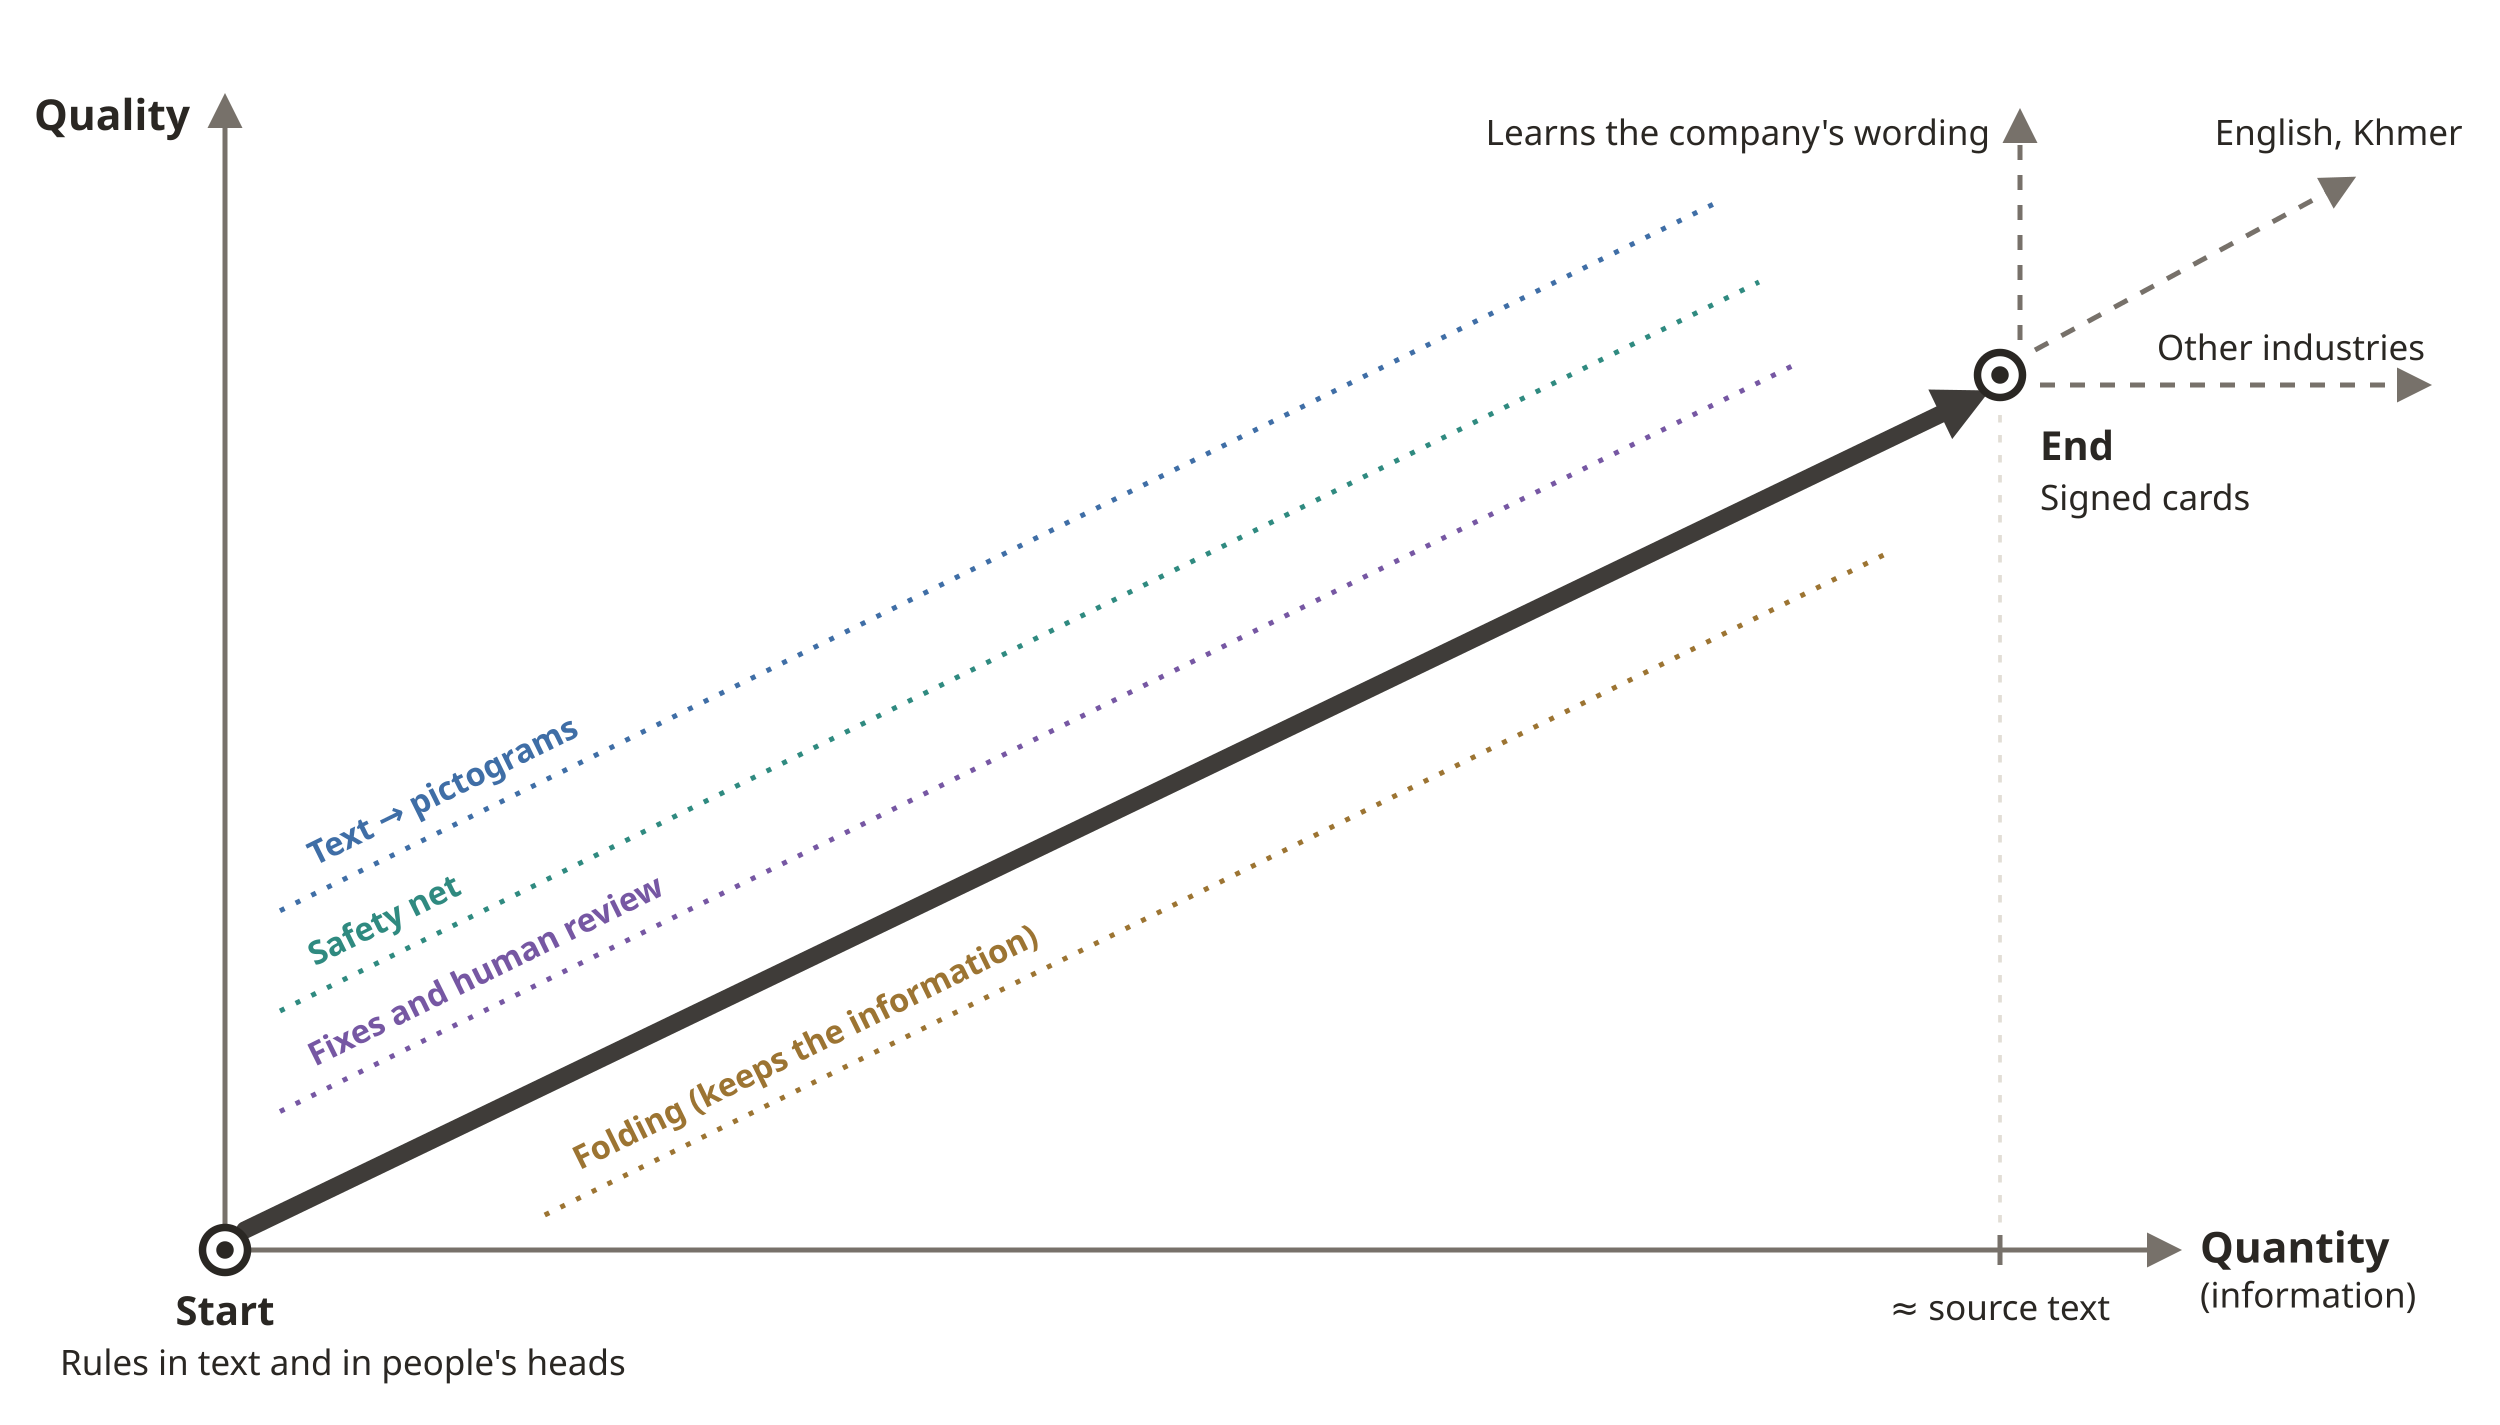
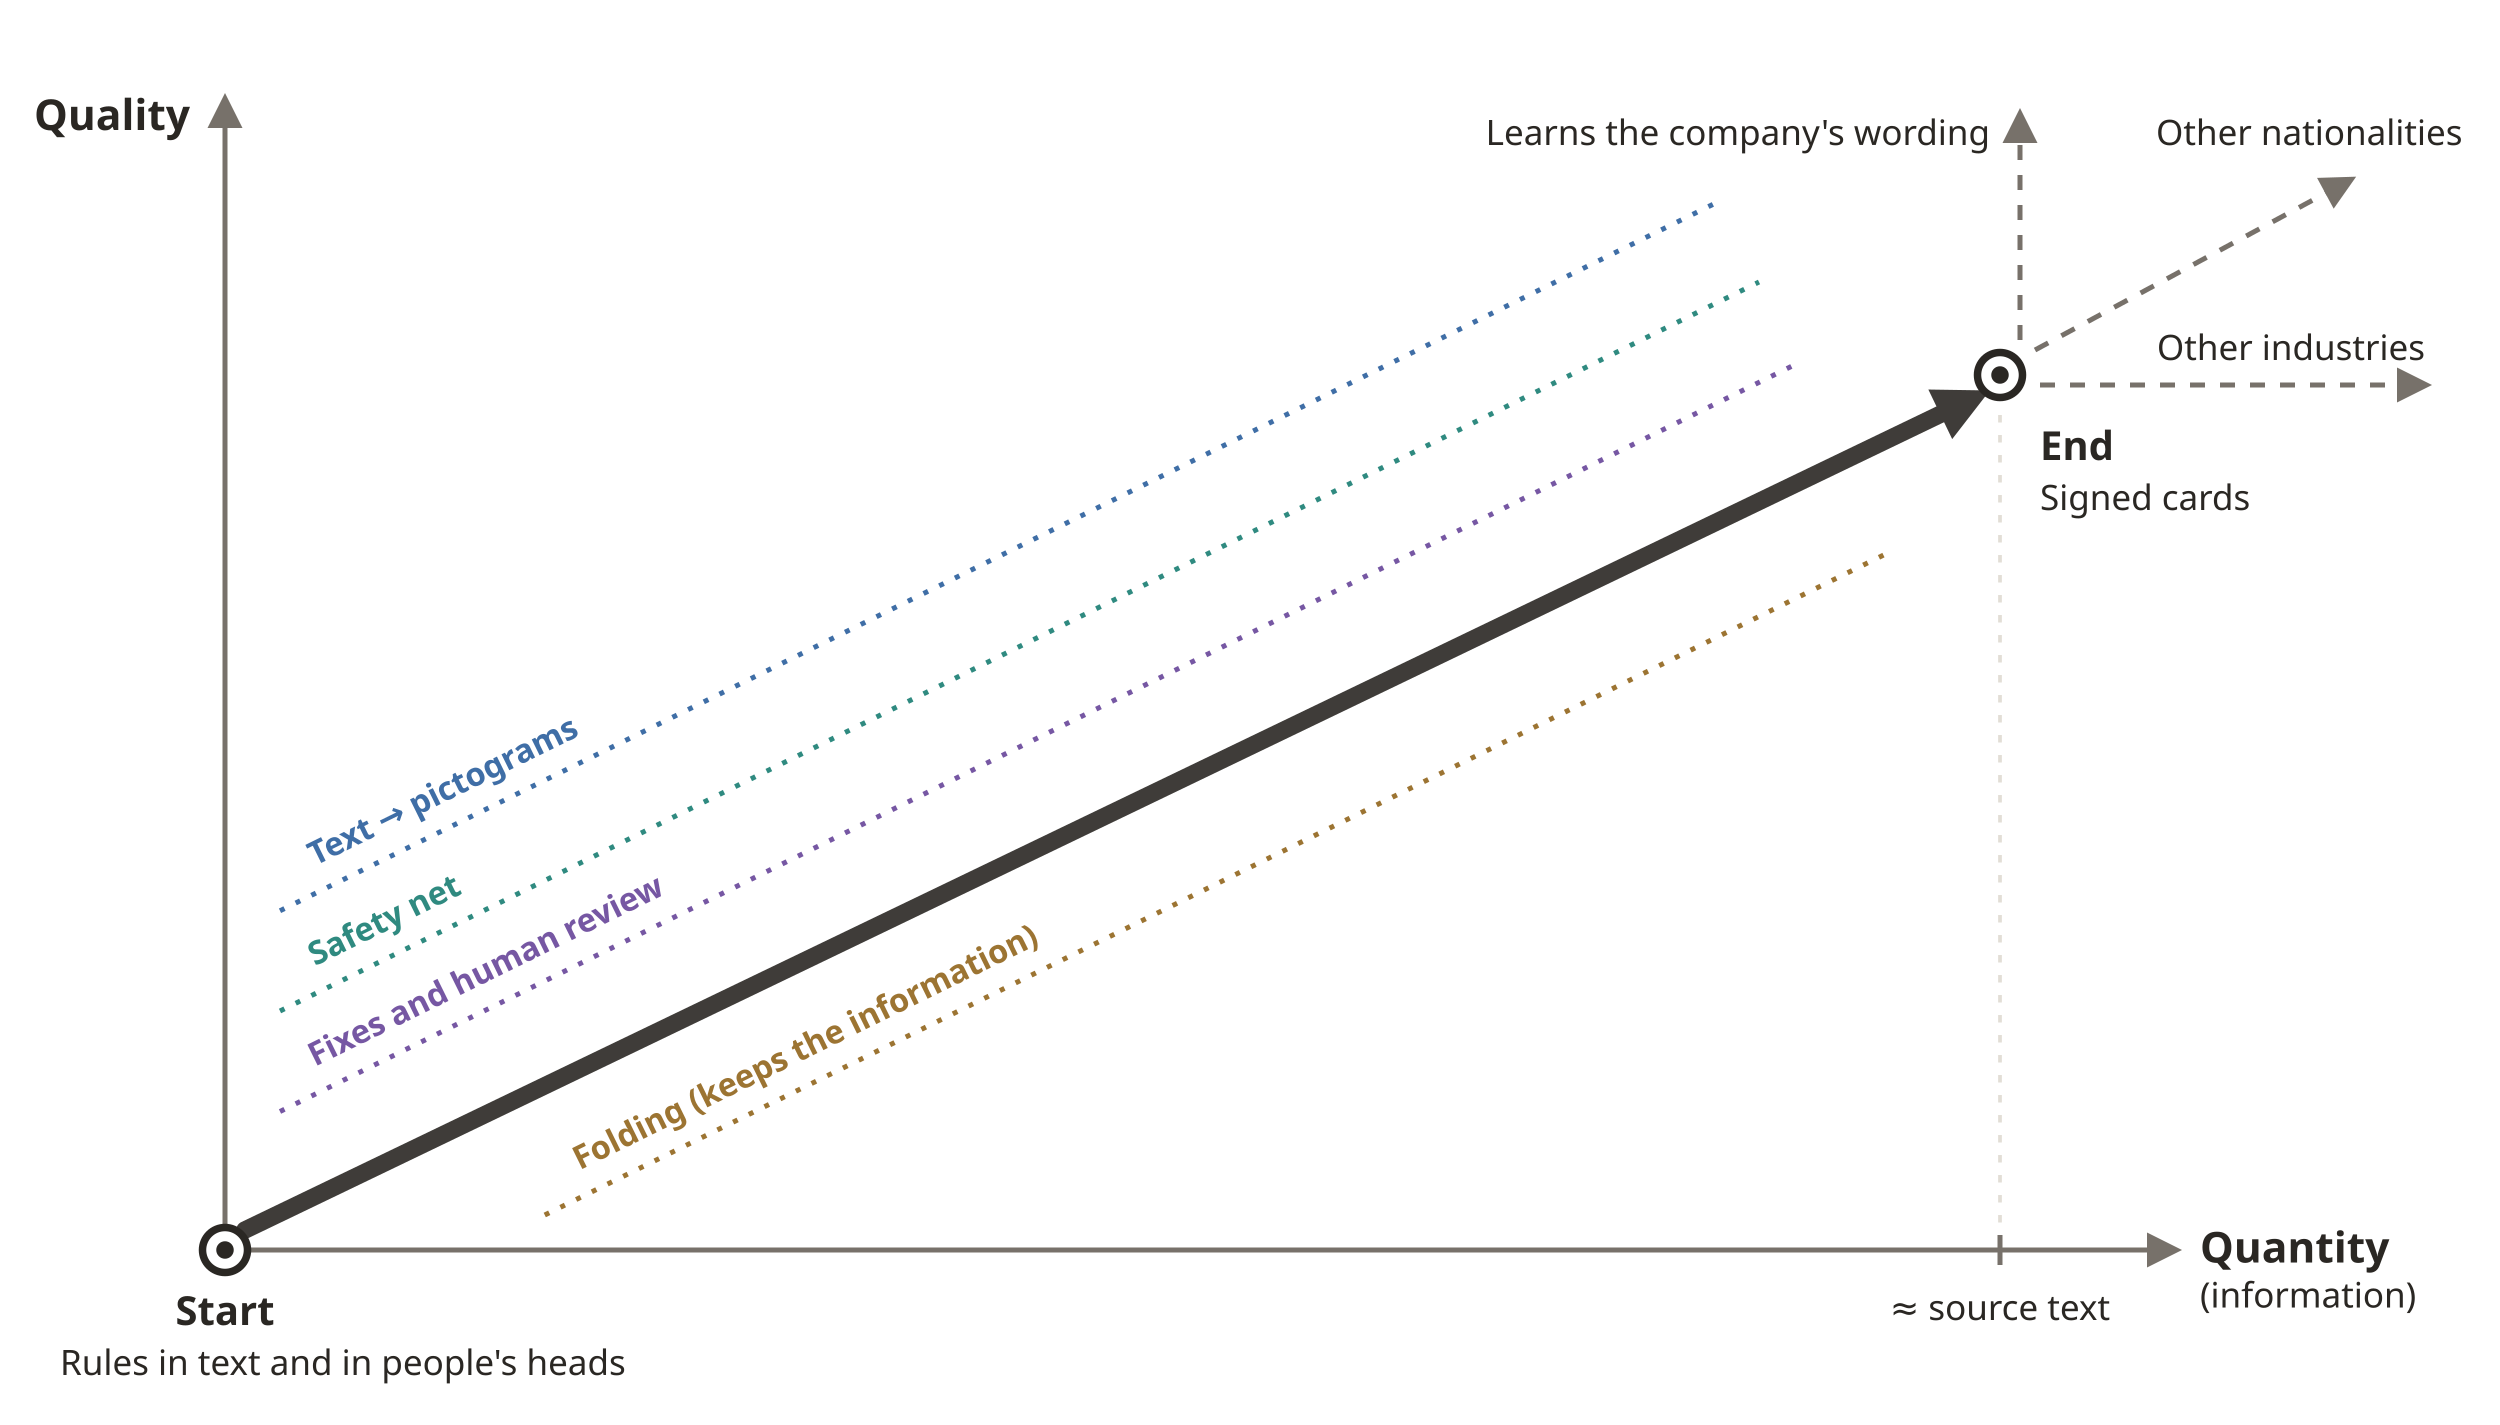
<svg xmlns="http://www.w3.org/2000/svg" viewBox="0 0 1000 570" width="1000" height="570" role="img" lang="en">
  <style>text{font-family:"BIZ UDPGothic","Hiragino Sans","Yu Gothic UI","Meiryo",system-ui,sans-serif;fill:#2a2723}.axl{font-size:17px;font-weight:700}.lbl{font-size:16px;font-weight:700}.sm{font-size:14px}.ln{font-size:13px;font-weight:700}.mut{fill:#77716a}</style>
  <defs>
    <marker id="ahb" viewBox="0 0 10 10" refX="6" refY="5" markerWidth="22" markerHeight="22" markerUnits="userSpaceOnUse" orient="auto">
      <path d="M0 0L10 5L0 10z" fill="#2a2723" />
    </marker>
    <marker id="ahm" viewBox="0 0 10 10" refX="8" refY="5" markerWidth="7" markerHeight="7" orient="auto">
      <path d="M0 0L10 5L0 10z" fill="#77716a" />
    </marker>
  </defs>
  <rect width="1000" height="570" fill="#ffffff" />
  <g stroke="#77716a" stroke-width="2">
    <line x1="90" y1="500" x2="90" y2="40" marker-end="url(#ahm)" />
    <line x1="90" y1="500" x2="870" y2="500" marker-end="url(#ahm)" />
    <line x1="800" y1="494" x2="800" y2="506" />
  </g>
  <text x="76" y="52" class="axl" text-anchor="end">Quality</text>
  <text x="880" y="505" class="axl">Quantity</text>
  <text x="880" y="523" class="sm">(information)</text>
  <text x="800" y="528" class="sm" text-anchor="middle">≈ source text</text>
  <line x1="800" y1="166" x2="800" y2="492" stroke="#e2ded6" stroke-width="1.5" stroke-dasharray="3 5" />
  <line x1="112" y1="364.3" x2="687.7" y2="80.5" stroke="#3f6ea6" stroke-width="2" stroke-dasharray="2 5" />
  <text x="126" y="346.4" class="ln" fill="#3f6ea6" style="fill:#3f6ea6" transform="rotate(-26.24 126 346.4)">Text → pictograms</text>
  <line x1="112" y1="404.4" x2="703.6" y2="112.8" stroke="#2f8a80" stroke-width="2" stroke-dasharray="2 5" />
  <text x="126" y="386.5" class="ln" fill="#2f8a80" style="fill:#2f8a80" transform="rotate(-26.24 126 386.5)">Safety net</text>
  <line x1="112" y1="444.6" x2="719.5" y2="145.1" stroke="#7657a3" stroke-width="2" stroke-dasharray="2 5" />
  <text x="126" y="426.7" class="ln" fill="#7657a3" style="fill:#7657a3" transform="rotate(-26.24 126 426.7)">Fixes and human review</text>
  <line x1="217.9" y1="486" x2="756.7" y2="220.4" stroke="#9c7432" stroke-width="2" stroke-dasharray="2 5" />
  <text x="231.9" y="468.1" class="ln" fill="#9c7432" style="fill:#9c7432" transform="rotate(-26.24 231.9 468.1)">Folding (keeps the information)</text>
  <g stroke="#77716a" stroke-width="2" stroke-dasharray="6 6" fill="none">
    <line x1="808" y1="136" x2="808" y2="46" marker-end="url(#ahm)" />
    <line x1="814" y1="140" x2="940" y2="72" marker-end="url(#ahm)" />
    <line x1="816" y1="154" x2="970" y2="154" marker-end="url(#ahm)" />
  </g>
  <text x="796" y="58" class="sm" text-anchor="end">Learns the company's wording</text>
-   <text x="985" y="58" class="sm" text-anchor="end">English, Khmer</text>
+   <text x="985" y="58" class="sm" text-anchor="end">Other nationalities</text>
  <text x="970" y="144" class="sm" text-anchor="end">Other industries</text>
  <line x1="98" y1="492" x2="788" y2="160" stroke="#2a2723" stroke-width="7" stroke-linecap="round" opacity=".9" marker-end="url(#ahb)" />
  <circle cx="90" cy="500" r="9" fill="#ffffff" stroke="#2a2723" stroke-width="3" />
  <circle cx="90" cy="500" r="3.5" fill="#2a2723" />
  <circle cx="800" cy="150" r="9" fill="#ffffff" stroke="#2a2723" stroke-width="3" />
  <circle cx="800" cy="150" r="3.5" fill="#2a2723" />
  <text x="90" y="530" class="lbl" text-anchor="middle">Start</text>
  <text x="24" y="550" class="sm" text-anchor="start">Rules in text and in people's heads</text>
  <text x="816" y="184" class="lbl">End</text>
  <text x="816" y="204" class="sm">Signed cards</text>
</svg>
